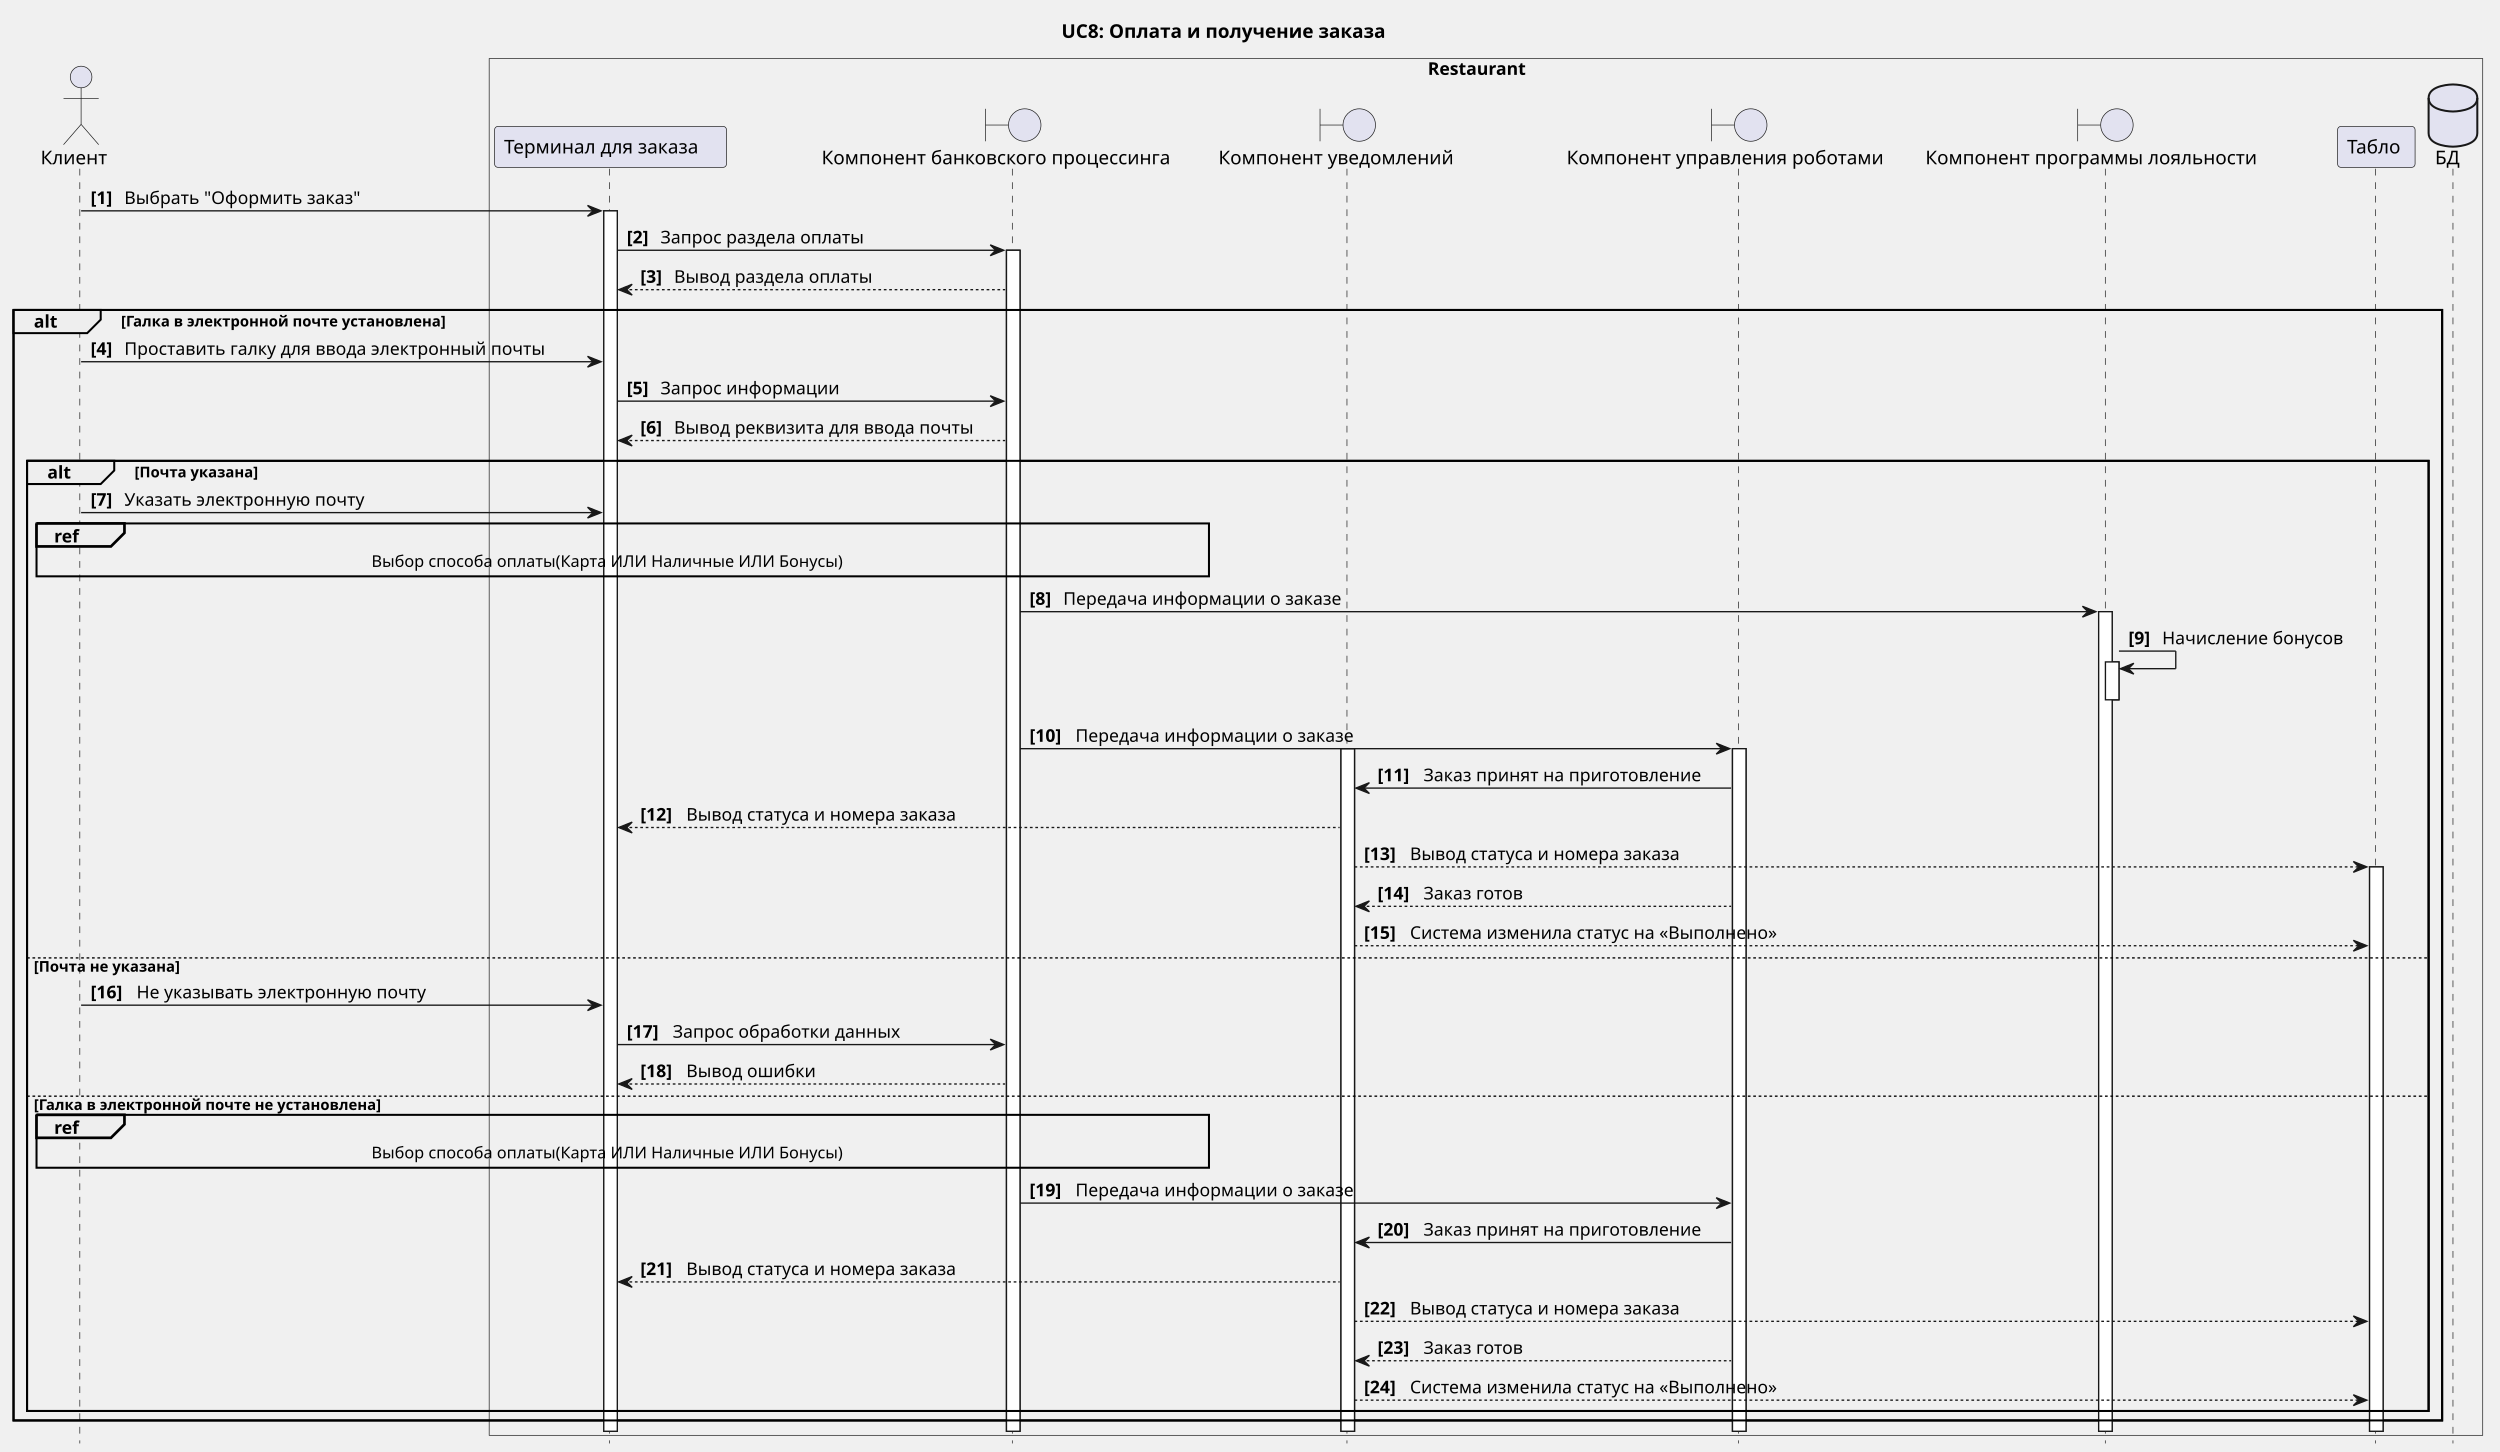
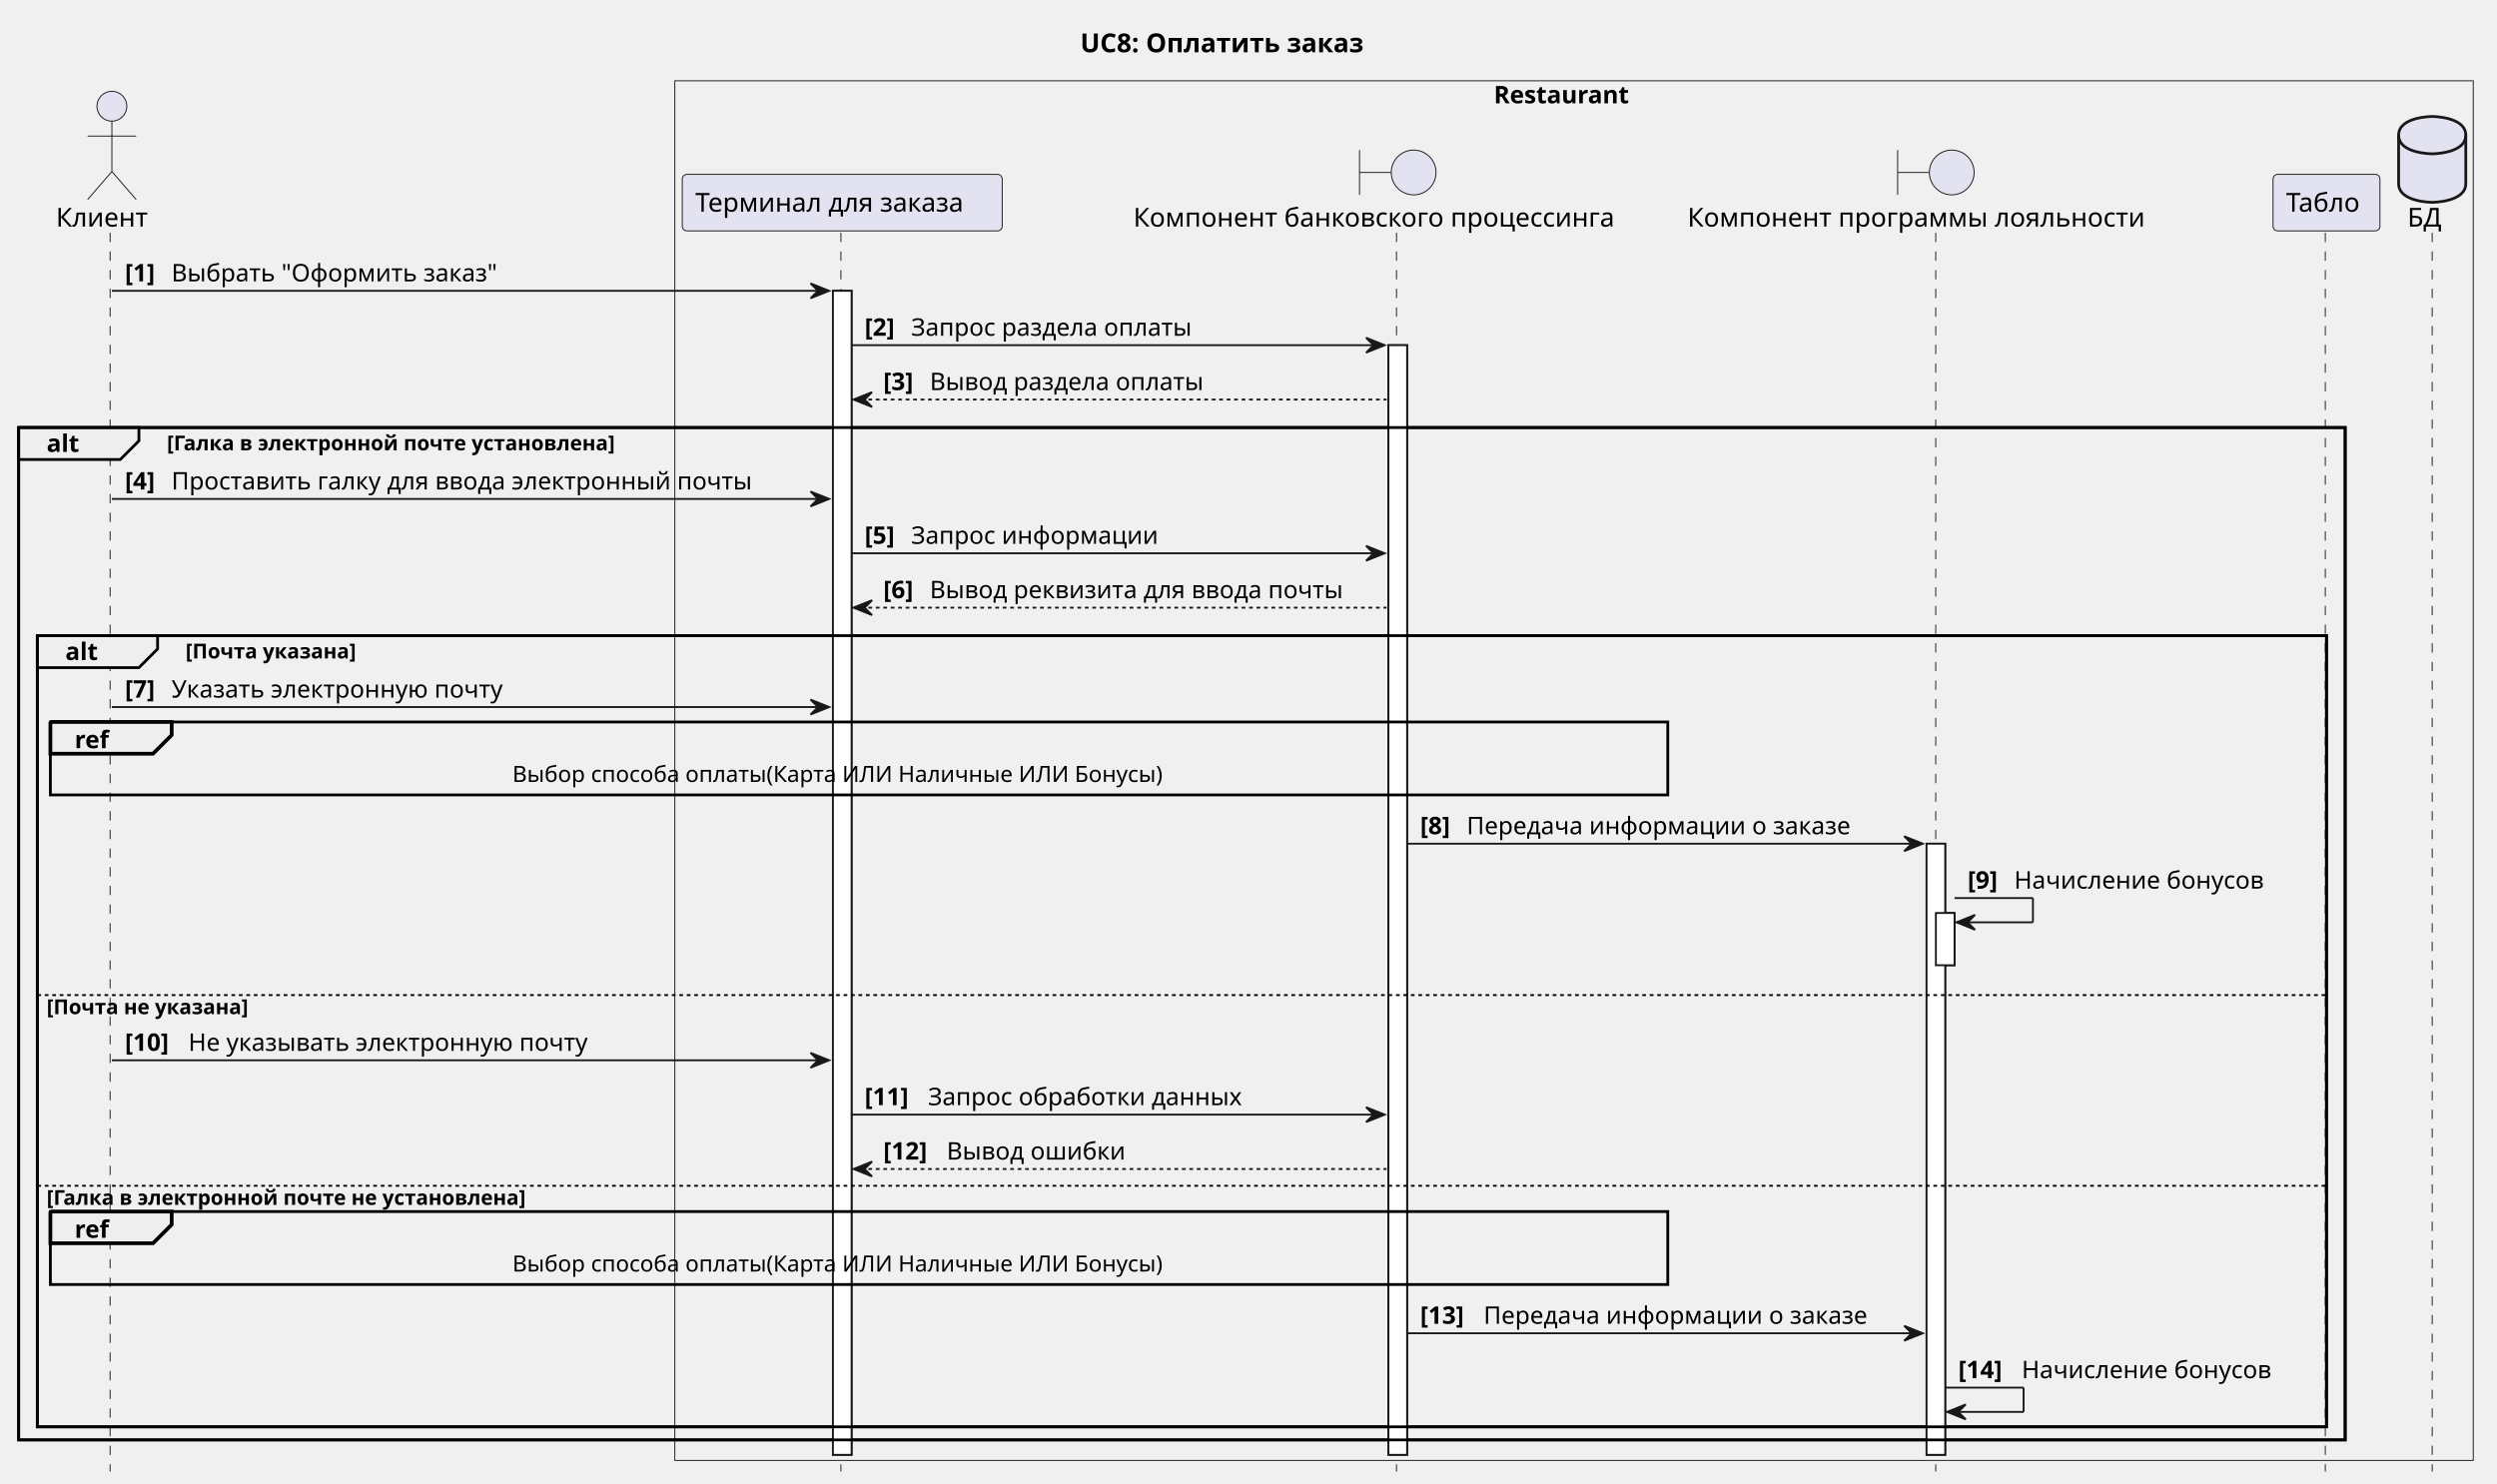
- <svg xmlns="http://www.w3.org/2000/svg" contentStyleType="text/css" height="1073px" preserveAspectRatio="none" style="width:1848px;height:1073px;background:#FFFFFF;" version="1.1" viewBox="0 0 1848 1073" width="1848px" zoomAndPan="magnify">
+ <svg xmlns="http://www.w3.org/2000/svg" contentStyleType="text/css" height="795px" preserveAspectRatio="none" style="width:1338px;height:795px;background:#FFFFFF;" version="1.1" viewBox="0 0 1338 795" width="1338px" zoomAndPan="magnify">
  <defs />
  <g>
-     <text fill="#000000" font-family="sans-serif" font-size="14" font-weight="bold" lengthAdjust="spacing" textLength="265.993" x="784.617" y="27.995">UC8: Оплата и получение заказа</text>
-     <rect fill="none" height="1017.695" style="stroke:#181818;stroke-width:0.5;" width="1473.629" x="361.599" y="43.297" />
-     <text fill="#000000" font-family="sans-serif" font-size="13" font-weight="bold" lengthAdjust="spacing" textLength="81.46" x="1055.421" y="55.364">Restaurant</text>
-     <rect fill="#FFFFFF" height="902.133" style="stroke:#181818;stroke-width:1.0;" width="10" x="446.311" y="155.859" />
-     <rect fill="#FFFFFF" height="873" style="stroke:#181818;stroke-width:1.0;" width="10" x="743.987" y="184.992" />
-     <rect fill="#FFFFFF" height="504.57" style="stroke:#181818;stroke-width:1.0;" width="10" x="991.261" y="553.422" />
-     <rect fill="#FFFFFF" height="504.57" style="stroke:#181818;stroke-width:1.0;" width="10" x="1280.647" y="553.422" />
-     <rect fill="#FFFFFF" height="605.836" style="stroke:#181818;stroke-width:1.0;" width="10" x="1551.33" y="452.156" />
-     <rect fill="#FFFFFF" height="28" style="stroke:#181818;stroke-width:1.0;" width="10" x="1556.33" y="489.289" />
-     <rect fill="#FFFFFF" height="417.172" style="stroke:#181818;stroke-width:1.0;" width="10" x="1751.589" y="640.82" />
-     <rect fill="none" height="820.867" style="stroke:#000000;stroke-width:1.5;" width="1795.228" x="10" y="229.125" />
-     <rect fill="none" height="702.336" style="stroke:#000000;stroke-width:1.5;" width="1775.228" x="20" y="340.656" />
-     <line style="stroke:#181818;stroke-width:0.5;stroke-dasharray:5.0,5.0;" x1="59" x2="59" y1="124.727" y2="1066.992" />
-     <line style="stroke:#181818;stroke-width:0.5;stroke-dasharray:5.0,5.0;" x1="450.599" x2="450.599" y1="124.727" y2="1066.992" />
-     <line style="stroke:#181818;stroke-width:0.5;stroke-dasharray:5.0,5.0;" x1="748.303" x2="748.303" y1="124.727" y2="1066.992" />
-     <line style="stroke:#181818;stroke-width:0.5;stroke-dasharray:5.0,5.0;" x1="995.671" x2="995.671" y1="124.727" y2="1066.992" />
-     <line style="stroke:#181818;stroke-width:0.5;stroke-dasharray:5.0,5.0;" x1="1285.048" x2="1285.048" y1="124.727" y2="1066.992" />
-     <line style="stroke:#181818;stroke-width:0.5;stroke-dasharray:5.0,5.0;" x1="1556.246" x2="1556.246" y1="124.727" y2="1066.992" />
-     <line style="stroke:#181818;stroke-width:0.5;stroke-dasharray:5.0,5.0;" x1="1755.95" x2="1755.95" y1="124.727" y2="1066.992" />
-     <line style="stroke:#181818;stroke-width:0.5;stroke-dasharray:5.0,5.0;" x1="1813.228" x2="1813.228" y1="124.727" y2="1066.992" />
+     <text fill="#000000" font-family="sans-serif" font-size="14" font-weight="bold" lengthAdjust="spacing" textLength="167.562" x="578.857" y="27.995">UC8: Оплатить заказ</text>
+     <rect fill="none" height="739.367" style="stroke:#181818;stroke-width:0.5;" width="963.677" x="361.599" y="43.297" />
+     <text fill="#000000" font-family="sans-serif" font-size="13" font-weight="bold" lengthAdjust="spacing" textLength="81.46" x="800.445" y="55.364">Restaurant</text>
+     <rect fill="#FFFFFF" height="623.805" style="stroke:#181818;stroke-width:1.0;" width="10" x="446.311" y="155.859" />
+     <rect fill="#FFFFFF" height="594.672" style="stroke:#181818;stroke-width:1.0;" width="10" x="743.987" y="184.992" />
+     <rect fill="#FFFFFF" height="327.508" style="stroke:#181818;stroke-width:1.0;" width="10" x="1032.332" y="452.156" />
+     <rect fill="#FFFFFF" height="28" style="stroke:#181818;stroke-width:1.0;" width="10" x="1037.332" y="489.289" />
+     <rect fill="none" height="542.539" style="stroke:#000000;stroke-width:1.5;" width="1246.637" x="10" y="229.125" />
+     <rect fill="none" height="424.008" style="stroke:#000000;stroke-width:1.5;" width="1226.637" x="20" y="340.656" />
+     <line style="stroke:#181818;stroke-width:0.5;stroke-dasharray:5.0,5.0;" x1="59" x2="59" y1="124.727" y2="788.664" />
+     <line style="stroke:#181818;stroke-width:0.5;stroke-dasharray:5.0,5.0;" x1="450.599" x2="450.599" y1="124.727" y2="788.664" />
+     <line style="stroke:#181818;stroke-width:0.5;stroke-dasharray:5.0,5.0;" x1="748.303" x2="748.303" y1="124.727" y2="788.664" />
+     <line style="stroke:#181818;stroke-width:0.5;stroke-dasharray:5.0,5.0;" x1="1037.248" x2="1037.248" y1="124.727" y2="788.664" />
+     <line style="stroke:#181818;stroke-width:0.5;stroke-dasharray:5.0,5.0;" x1="1245.998" x2="1245.998" y1="124.727" y2="788.664" />
+     <line style="stroke:#181818;stroke-width:0.5;stroke-dasharray:5.0,5.0;" x1="1303.276" x2="1303.276" y1="124.727" y2="788.664" />
    <text fill="#000000" font-family="sans-serif" font-size="14" lengthAdjust="spacing" textLength="53.908" x="30" y="121.425">Клиент</text>
    <ellipse cx="59.954" cy="56.93" fill="#E2E2F0" rx="8" ry="8" style="stroke:#181818;stroke-width:0.5;" />
    <path d="M59.954,64.93 L59.954,91.93 M46.954,72.93 L72.954,72.93 M59.954,91.93 L46.954,106.93 M59.954,91.93 L72.954,106.93 " fill="none" style="stroke:#181818;stroke-width:0.5;" />
    <rect fill="#E2E2F0" height="30.297" rx="2.5" ry="2.5" style="stroke:#181818;stroke-width:0.5;" width="171.425" x="365.599" y="93.43" />
    <text fill="#000000" font-family="sans-serif" font-size="14" lengthAdjust="spacing" textLength="157.425" x="372.599" y="113.425">Терминал для заказа</text>
    <text fill="#000000" font-family="sans-serif" font-size="14" lengthAdjust="spacing" textLength="277.368" x="607.303" y="121.425">Компонент банковского процессинга</text>
    <path d="M728.487,80.43 L728.487,104.43 M728.487,92.43 L745.487,92.43 " fill="none" style="stroke:#181818;stroke-width:0.5;" />
    <ellipse cx="757.487" cy="92.43" fill="#E2E2F0" rx="12" ry="12" style="stroke:#181818;stroke-width:0.5;" />
-     <text fill="#000000" font-family="sans-serif" font-size="14" lengthAdjust="spacing" textLength="185.179" x="900.671" y="121.425">Компонент уведомлений</text>
-     <path d="M975.761,80.43 L975.761,104.43 M975.761,92.43 L992.761,92.43 " fill="none" style="stroke:#181818;stroke-width:0.5;" />
-     <ellipse cx="1004.761" cy="92.43" fill="#E2E2F0" rx="12" ry="12" style="stroke:#181818;stroke-width:0.5;" />
-     <text fill="#000000" font-family="sans-serif" font-size="14" lengthAdjust="spacing" textLength="249.197" x="1158.048" y="121.425">Компонент управления роботами</text>
-     <path d="M1265.147,80.43 L1265.147,104.43 M1265.147,92.43 L1282.147,92.43 " fill="none" style="stroke:#181818;stroke-width:0.5;" />
-     <ellipse cx="1294.147" cy="92.43" fill="#E2E2F0" rx="12" ry="12" style="stroke:#181818;stroke-width:0.5;" />
-     <text fill="#000000" font-family="sans-serif" font-size="14" lengthAdjust="spacing" textLength="260.169" x="1423.246" y="121.425">Компонент программы лояльности</text>
-     <path d="M1535.83,80.43 L1535.83,104.43 M1535.83,92.43 L1552.83,92.43 " fill="none" style="stroke:#181818;stroke-width:0.5;" />
-     <ellipse cx="1564.83" cy="92.43" fill="#E2E2F0" rx="12" ry="12" style="stroke:#181818;stroke-width:0.5;" />
-     <rect fill="#E2E2F0" height="30.297" rx="2.5" ry="2.5" style="stroke:#181818;stroke-width:0.5;" width="57.278" x="1727.95" y="93.43" />
-     <text fill="#000000" font-family="sans-serif" font-size="14" lengthAdjust="spacing" textLength="43.278" x="1734.95" y="113.425">Табло</text>
-     <text fill="#000000" font-family="sans-serif" font-size="14" lengthAdjust="spacing" textLength="20.542" x="1799.957" y="121.425">БД</text>
-     <path d="M1795.228,72.43 C1795.228,62.43 1813.228,62.43 1813.228,62.43 C1813.228,62.43 1831.228,62.43 1831.228,72.43 L1831.228,98.43 C1831.228,108.43 1813.228,108.43 1813.228,108.43 C1813.228,108.43 1795.228,108.43 1795.228,98.43 L1795.228,72.43 " fill="#E2E2F0" style="stroke:#181818;stroke-width:1.5;" />
-     <path d="M1795.228,72.43 C1795.228,82.43 1813.228,82.43 1813.228,82.43 C1813.228,82.43 1831.228,82.43 1831.228,72.43 " fill="none" style="stroke:#181818;stroke-width:1.5;" />
-     <rect fill="#FFFFFF" height="902.133" style="stroke:#181818;stroke-width:1.0;" width="10" x="446.311" y="155.859" />
-     <rect fill="#FFFFFF" height="873" style="stroke:#181818;stroke-width:1.0;" width="10" x="743.987" y="184.992" />
-     <rect fill="#FFFFFF" height="504.57" style="stroke:#181818;stroke-width:1.0;" width="10" x="991.261" y="553.422" />
-     <rect fill="#FFFFFF" height="504.57" style="stroke:#181818;stroke-width:1.0;" width="10" x="1280.647" y="553.422" />
-     <rect fill="#FFFFFF" height="605.836" style="stroke:#181818;stroke-width:1.0;" width="10" x="1551.33" y="452.156" />
-     <rect fill="#FFFFFF" height="28" style="stroke:#181818;stroke-width:1.0;" width="10" x="1556.33" y="489.289" />
-     <rect fill="#FFFFFF" height="417.172" style="stroke:#181818;stroke-width:1.0;" width="10" x="1751.589" y="640.82" />
+     <text fill="#000000" font-family="sans-serif" font-size="14" lengthAdjust="spacing" textLength="260.169" x="904.248" y="121.425">Компонент программы лояльности</text>
+     <path d="M1016.832,80.43 L1016.832,104.43 M1016.832,92.43 L1033.832,92.43 " fill="none" style="stroke:#181818;stroke-width:0.5;" />
+     <ellipse cx="1045.832" cy="92.43" fill="#E2E2F0" rx="12" ry="12" style="stroke:#181818;stroke-width:0.5;" />
+     <rect fill="#E2E2F0" height="30.297" rx="2.5" ry="2.5" style="stroke:#181818;stroke-width:0.5;" width="57.278" x="1217.998" y="93.43" />
+     <text fill="#000000" font-family="sans-serif" font-size="14" lengthAdjust="spacing" textLength="43.278" x="1224.998" y="113.425">Табло</text>
+     <text fill="#000000" font-family="sans-serif" font-size="14" lengthAdjust="spacing" textLength="20.542" x="1290.005" y="121.425">БД</text>
+     <path d="M1285.276,72.43 C1285.276,62.43 1303.276,62.43 1303.276,62.43 C1303.276,62.43 1321.276,62.43 1321.276,72.43 L1321.276,98.43 C1321.276,108.43 1303.276,108.43 1303.276,108.43 C1303.276,108.43 1285.276,108.43 1285.276,98.43 L1285.276,72.43 " fill="#E2E2F0" style="stroke:#181818;stroke-width:1.5;" />
+     <path d="M1285.276,72.43 C1285.276,82.43 1303.276,82.43 1303.276,82.43 C1303.276,82.43 1321.276,82.43 1321.276,72.43 " fill="none" style="stroke:#181818;stroke-width:1.5;" />
+     <rect fill="#FFFFFF" height="623.805" style="stroke:#181818;stroke-width:1.0;" width="10" x="446.311" y="155.859" />
+     <rect fill="#FFFFFF" height="594.672" style="stroke:#181818;stroke-width:1.0;" width="10" x="743.987" y="184.992" />
+     <rect fill="#FFFFFF" height="327.508" style="stroke:#181818;stroke-width:1.0;" width="10" x="1032.332" y="452.156" />
+     <rect fill="#FFFFFF" height="28" style="stroke:#181818;stroke-width:1.0;" width="10" x="1037.332" y="489.289" />
    <polygon fill="#181818" points="434.311,151.859,444.311,155.859,434.311,159.859,438.311,155.859" style="stroke:#181818;stroke-width:1.0;" />
    <line style="stroke:#181818;stroke-width:1.0;" x1="59.954" x2="440.311" y1="155.859" y2="155.859" />
    <text fill="#000000" font-family="sans-serif" font-size="13" font-weight="bold" lengthAdjust="spacing" textLength="20.928" x="66.954" y="150.793">[1]</text>
    <text fill="#000000" font-family="sans-serif" font-size="13" lengthAdjust="spacing" textLength="187.529" x="91.882" y="150.793">Выбрать "Оформить заказ"</text>
    <polygon fill="#181818" points="731.987,180.992,741.987,184.992,731.987,188.992,735.987,184.992" style="stroke:#181818;stroke-width:1.0;" />
    <line style="stroke:#181818;stroke-width:1.0;" x1="456.311" x2="737.987" y1="184.992" y2="184.992" />
    <text fill="#000000" font-family="sans-serif" font-size="13" font-weight="bold" lengthAdjust="spacing" textLength="20.928" x="463.311" y="179.926">[2]</text>
    <text fill="#000000" font-family="sans-serif" font-size="13" lengthAdjust="spacing" textLength="163.376" x="488.239" y="179.926">Запрос раздела оплаты</text>
    <polygon fill="#181818" points="467.311,210.125,457.311,214.125,467.311,218.125,463.311,214.125" style="stroke:#181818;stroke-width:1.0;" />
    <line style="stroke:#181818;stroke-width:1.0;stroke-dasharray:2.0,2.0;" x1="461.311" x2="742.987" y1="214.125" y2="214.125" />
    <text fill="#000000" font-family="sans-serif" font-size="13" font-weight="bold" lengthAdjust="spacing" textLength="20.928" x="473.311" y="209.059">[3]</text>
    <text fill="#000000" font-family="sans-serif" font-size="13" lengthAdjust="spacing" textLength="159.009" x="498.239" y="209.059">Вывод раздела оплаты</text>
    <path d="M10,229.125 L74.443,229.125 L74.443,236.258 L64.443,246.258 L10,246.258 L10,229.125 " fill="#EEEEEE" style="stroke:#000000;stroke-width:1.5;" />
-     <rect fill="none" height="820.867" style="stroke:#000000;stroke-width:1.5;" width="1795.228" x="10" y="229.125" />
+     <rect fill="none" height="542.539" style="stroke:#000000;stroke-width:1.5;" width="1246.637" x="10" y="229.125" />
    <text fill="#000000" font-family="sans-serif" font-size="13" font-weight="bold" lengthAdjust="spacing" textLength="19.443" x="25" y="242.192">alt</text>
    <text fill="#000000" font-family="sans-serif" font-size="11" font-weight="bold" lengthAdjust="spacing" textLength="268.179" x="89.443" y="241.335">[Галка в электронной почте установлена]</text>
    <polygon fill="#181818" points="434.311,263.391,444.311,267.391,434.311,271.391,438.311,267.391" style="stroke:#181818;stroke-width:1.0;" />
    <line style="stroke:#181818;stroke-width:1.0;" x1="59.954" x2="440.311" y1="267.391" y2="267.391" />
    <text fill="#000000" font-family="sans-serif" font-size="13" font-weight="bold" lengthAdjust="spacing" textLength="20.928" x="66.954" y="262.325">[4]</text>
    <text fill="#000000" font-family="sans-serif" font-size="13" lengthAdjust="spacing" textLength="337.429" x="91.882" y="262.325">Проставить галку для ввода электронный почты</text>
    <polygon fill="#181818" points="731.987,292.523,741.987,296.523,731.987,300.523,735.987,296.523" style="stroke:#181818;stroke-width:1.0;" />
    <line style="stroke:#181818;stroke-width:1.0;" x1="456.311" x2="737.987" y1="296.523" y2="296.523" />
    <text fill="#000000" font-family="sans-serif" font-size="13" font-weight="bold" lengthAdjust="spacing" textLength="20.928" x="463.311" y="291.457">[5]</text>
    <text fill="#000000" font-family="sans-serif" font-size="13" lengthAdjust="spacing" textLength="140.074" x="488.239" y="291.457">Запрос информации</text>
    <polygon fill="#181818" points="467.311,321.656,457.311,325.656,467.311,329.656,463.311,325.656" style="stroke:#181818;stroke-width:1.0;" />
    <line style="stroke:#181818;stroke-width:1.0;stroke-dasharray:2.0,2.0;" x1="461.311" x2="742.987" y1="325.656" y2="325.656" />
    <text fill="#000000" font-family="sans-serif" font-size="13" font-weight="bold" lengthAdjust="spacing" textLength="20.928" x="473.311" y="320.59">[6]</text>
    <text fill="#000000" font-family="sans-serif" font-size="13" lengthAdjust="spacing" textLength="238.748" x="498.239" y="320.59">Вывод реквизита для ввода почты</text>
    <path d="M20,340.656 L84.443,340.656 L84.443,347.789 L74.443,357.789 L20,357.789 L20,340.656 " fill="#EEEEEE" style="stroke:#000000;stroke-width:1.5;" />
-     <rect fill="none" height="702.336" style="stroke:#000000;stroke-width:1.5;" width="1775.228" x="20" y="340.656" />
+     <rect fill="none" height="424.008" style="stroke:#000000;stroke-width:1.5;" width="1226.637" x="20" y="340.656" />
    <text fill="#000000" font-family="sans-serif" font-size="13" font-weight="bold" lengthAdjust="spacing" textLength="19.443" x="35" y="353.723">alt</text>
    <text fill="#000000" font-family="sans-serif" font-size="11" font-weight="bold" lengthAdjust="spacing" textLength="102.894" x="99.443" y="352.867">[Почта указана]</text>
    <polygon fill="#181818" points="434.311,374.922,444.311,378.922,434.311,382.922,438.311,378.922" style="stroke:#181818;stroke-width:1.0;" />
    <line style="stroke:#181818;stroke-width:1.0;" x1="59.954" x2="440.311" y1="378.922" y2="378.922" />
    <text fill="#000000" font-family="sans-serif" font-size="13" font-weight="bold" lengthAdjust="spacing" textLength="20.928" x="66.954" y="373.856">[7]</text>
    <text fill="#000000" font-family="sans-serif" font-size="13" lengthAdjust="spacing" textLength="192.226" x="91.882" y="373.856">Указать электронную почту</text>
    <rect fill="none" height="39.102" style="stroke:#000000;stroke-width:1.5;" width="866.671" x="27" y="386.922" />
    <path d="M27,386.922 L92,386.922 L92,393.922 L82,403.922 L27,403.922 L27,386.922 " fill="#EEEEEE" style="stroke:#000000;stroke-width:2.0;" />
    <text fill="#000000" font-family="sans-serif" font-size="13" font-weight="bold" lengthAdjust="spacing" textLength="20.884" x="40" y="400.989">ref</text>
    <text fill="#000000" font-family="sans-serif" font-size="12" lengthAdjust="spacing" textLength="371.49" x="274.591" y="419.06">Выбор способа оплаты(Карта ИЛИ Наличные ИЛИ Бонусы)</text>
-     <polygon fill="#181818" points="1539.33,448.156,1549.33,452.156,1539.33,456.156,1543.33,452.156" style="stroke:#181818;stroke-width:1.0;" />
-     <line style="stroke:#181818;stroke-width:1.0;" x1="753.987" x2="1545.33" y1="452.156" y2="452.156" />
+     <polygon fill="#181818" points="1020.332,448.156,1030.332,452.156,1020.332,456.156,1024.332,452.156" style="stroke:#181818;stroke-width:1.0;" />
+     <line style="stroke:#181818;stroke-width:1.0;" x1="753.987" x2="1026.332" y1="452.156" y2="452.156" />
    <text fill="#000000" font-family="sans-serif" font-size="13" font-weight="bold" lengthAdjust="spacing" textLength="20.928" x="760.987" y="447.09">[8]</text>
    <text fill="#000000" font-family="sans-serif" font-size="13" lengthAdjust="spacing" textLength="220.372" x="785.915" y="447.09">Передача информации о заказе</text>
-     <line style="stroke:#181818;stroke-width:1.0;" x1="1566.33" x2="1608.33" y1="481.289" y2="481.289" />
-     <line style="stroke:#181818;stroke-width:1.0;" x1="1608.33" x2="1608.33" y1="481.289" y2="494.289" />
-     <line style="stroke:#181818;stroke-width:1.0;" x1="1567.33" x2="1608.33" y1="494.289" y2="494.289" />
-     <polygon fill="#181818" points="1577.33,490.289,1567.33,494.289,1577.33,498.289,1573.33,494.289" style="stroke:#181818;stroke-width:1.0;" />
-     <text fill="#000000" font-family="sans-serif" font-size="13" font-weight="bold" lengthAdjust="spacing" textLength="20.928" x="1573.33" y="476.223">[9]</text>
-     <text fill="#000000" font-family="sans-serif" font-size="13" lengthAdjust="spacing" textLength="141.331" x="1598.258" y="476.223">Начисление бонусов</text>
-     <polygon fill="#181818" points="1268.647,549.422,1278.647,553.422,1268.647,557.422,1272.647,553.422" style="stroke:#181818;stroke-width:1.0;" />
-     <line style="stroke:#181818;stroke-width:1.0;" x1="753.987" x2="1274.647" y1="553.422" y2="553.422" />
-     <text fill="#000000" font-family="sans-serif" font-size="13" font-weight="bold" lengthAdjust="spacing" textLength="29.974" x="760.987" y="548.356">[10]</text>
-     <text fill="#000000" font-family="sans-serif" font-size="13" lengthAdjust="spacing" textLength="220.372" x="794.961" y="548.356">Передача информации о заказе</text>
-     <polygon fill="#181818" points="1012.261,578.555,1002.261,582.555,1012.261,586.555,1008.261,582.555" style="stroke:#181818;stroke-width:1.0;" />
-     <line style="stroke:#181818;stroke-width:1.0;" x1="1006.261" x2="1279.647" y1="582.555" y2="582.555" />
-     <text fill="#000000" font-family="sans-serif" font-size="13" font-weight="bold" lengthAdjust="spacing" textLength="29.974" x="1018.261" y="577.489">[11]</text>
-     <text fill="#000000" font-family="sans-serif" font-size="13" lengthAdjust="spacing" textLength="221.413" x="1052.234" y="577.489">Заказ принят на приготовление</text>
-     <polygon fill="#181818" points="467.311,607.688,457.311,611.688,467.311,615.688,463.311,611.688" style="stroke:#181818;stroke-width:1.0;" />
-     <line style="stroke:#181818;stroke-width:1.0;stroke-dasharray:2.0,2.0;" x1="461.311" x2="990.261" y1="611.688" y2="611.688" />
-     <text fill="#000000" font-family="sans-serif" font-size="13" font-weight="bold" lengthAdjust="spacing" textLength="29.974" x="473.311" y="606.622">[12]</text>
-     <text fill="#000000" font-family="sans-serif" font-size="13" lengthAdjust="spacing" textLength="217.883" x="507.285" y="606.622">Вывод статуса и номера заказа</text>
-     <polygon fill="#181818" points="1739.589,636.82,1749.589,640.82,1739.589,644.82,1743.589,640.82" style="stroke:#181818;stroke-width:1.0;" />
-     <line style="stroke:#181818;stroke-width:1.0;stroke-dasharray:2.0,2.0;" x1="1001.261" x2="1745.589" y1="640.82" y2="640.82" />
-     <text fill="#000000" font-family="sans-serif" font-size="13" font-weight="bold" lengthAdjust="spacing" textLength="29.974" x="1008.261" y="635.754">[13]</text>
-     <text fill="#000000" font-family="sans-serif" font-size="13" lengthAdjust="spacing" textLength="217.883" x="1042.234" y="635.754">Вывод статуса и номера заказа</text>
-     <polygon fill="#181818" points="1012.261,665.953,1002.261,669.953,1012.261,673.953,1008.261,669.953" style="stroke:#181818;stroke-width:1.0;" />
-     <line style="stroke:#181818;stroke-width:1.0;stroke-dasharray:2.0,2.0;" x1="1006.261" x2="1279.647" y1="669.953" y2="669.953" />
-     <text fill="#000000" font-family="sans-serif" font-size="13" font-weight="bold" lengthAdjust="spacing" textLength="29.974" x="1018.261" y="664.887">[14]</text>
-     <text fill="#000000" font-family="sans-serif" font-size="13" lengthAdjust="spacing" textLength="81.136" x="1052.234" y="664.887">Заказ готов</text>
-     <polygon fill="#181818" points="1739.589,695.086,1749.589,699.086,1739.589,703.086,1743.589,699.086" style="stroke:#181818;stroke-width:1.0;" />
-     <line style="stroke:#181818;stroke-width:1.0;stroke-dasharray:2.0,2.0;" x1="1001.261" x2="1745.589" y1="699.086" y2="699.086" />
-     <text fill="#000000" font-family="sans-serif" font-size="13" font-weight="bold" lengthAdjust="spacing" textLength="29.974" x="1008.261" y="694.02">[15]</text>
-     <text fill="#000000" font-family="sans-serif" font-size="13" lengthAdjust="spacing" textLength="295.306" x="1042.234" y="694.02">Система изменила статус на «Выполнено»</text>
-     <line style="stroke:#000000;stroke-width:1.0;stroke-dasharray:2.0,2.0;" x1="20" x2="1795.228" y1="708.086" y2="708.086" />
-     <text fill="#000000" font-family="sans-serif" font-size="11" font-weight="bold" lengthAdjust="spacing" textLength="121.784" x="25" y="718.296">[Почта не указана]</text>
-     <polygon fill="#181818" points="434.311,739.023,444.311,743.023,434.311,747.023,438.311,743.023" style="stroke:#181818;stroke-width:1.0;" />
-     <line style="stroke:#181818;stroke-width:1.0;" x1="59.954" x2="440.311" y1="743.023" y2="743.023" />
-     <text fill="#000000" font-family="sans-serif" font-size="13" font-weight="bold" lengthAdjust="spacing" textLength="29.974" x="66.954" y="737.957">[16]</text>
-     <text fill="#000000" font-family="sans-serif" font-size="13" lengthAdjust="spacing" textLength="231.829" x="100.928" y="737.957">Не указывать электронную почту</text>
-     <polygon fill="#181818" points="731.987,768.156,741.987,772.156,731.987,776.156,735.987,772.156" style="stroke:#181818;stroke-width:1.0;" />
-     <line style="stroke:#181818;stroke-width:1.0;" x1="456.311" x2="737.987" y1="772.156" y2="772.156" />
-     <text fill="#000000" font-family="sans-serif" font-size="13" font-weight="bold" lengthAdjust="spacing" textLength="29.974" x="463.311" y="767.09">[17]</text>
-     <text fill="#000000" font-family="sans-serif" font-size="13" lengthAdjust="spacing" textLength="180.362" x="497.285" y="767.09">Запрос обработки данных</text>
-     <polygon fill="#181818" points="467.311,797.289,457.311,801.289,467.311,805.289,463.311,801.289" style="stroke:#181818;stroke-width:1.0;" />
-     <line style="stroke:#181818;stroke-width:1.0;stroke-dasharray:2.0,2.0;" x1="461.311" x2="742.987" y1="801.289" y2="801.289" />
-     <text fill="#000000" font-family="sans-serif" font-size="13" font-weight="bold" lengthAdjust="spacing" textLength="29.974" x="473.311" y="796.223">[18]</text>
-     <text fill="#000000" font-family="sans-serif" font-size="13" lengthAdjust="spacing" textLength="100.534" x="507.285" y="796.223">Вывод ошибки</text>
-     <line style="stroke:#000000;stroke-width:1.0;stroke-dasharray:2.0,2.0;" x1="20" x2="1795.228" y1="810.289" y2="810.289" />
-     <text fill="#000000" font-family="sans-serif" font-size="11" font-weight="bold" lengthAdjust="spacing" textLength="287.069" x="25" y="820.5">[Галка в электронной почте не установлена]</text>
-     <rect fill="none" height="39.102" style="stroke:#000000;stroke-width:1.5;" width="866.671" x="27" y="824.094" />
-     <path d="M27,824.094 L92,824.094 L92,831.094 L82,841.094 L27,841.094 L27,824.094 " fill="#EEEEEE" style="stroke:#000000;stroke-width:2.0;" />
-     <text fill="#000000" font-family="sans-serif" font-size="13" font-weight="bold" lengthAdjust="spacing" textLength="20.884" x="40" y="838.161">ref</text>
-     <text fill="#000000" font-family="sans-serif" font-size="12" lengthAdjust="spacing" textLength="371.49" x="274.591" y="856.232">Выбор способа оплаты(Карта ИЛИ Наличные ИЛИ Бонусы)</text>
-     <polygon fill="#181818" points="1268.647,885.328,1278.647,889.328,1268.647,893.328,1272.647,889.328" style="stroke:#181818;stroke-width:1.0;" />
-     <line style="stroke:#181818;stroke-width:1.0;" x1="753.987" x2="1274.647" y1="889.328" y2="889.328" />
-     <text fill="#000000" font-family="sans-serif" font-size="13" font-weight="bold" lengthAdjust="spacing" textLength="29.974" x="760.987" y="884.262">[19]</text>
-     <text fill="#000000" font-family="sans-serif" font-size="13" lengthAdjust="spacing" textLength="220.372" x="794.961" y="884.262">Передача информации о заказе</text>
-     <polygon fill="#181818" points="1012.261,914.461,1002.261,918.461,1012.261,922.461,1008.261,918.461" style="stroke:#181818;stroke-width:1.0;" />
-     <line style="stroke:#181818;stroke-width:1.0;" x1="1006.261" x2="1279.647" y1="918.461" y2="918.461" />
-     <text fill="#000000" font-family="sans-serif" font-size="13" font-weight="bold" lengthAdjust="spacing" textLength="29.974" x="1018.261" y="913.395">[20]</text>
-     <text fill="#000000" font-family="sans-serif" font-size="13" lengthAdjust="spacing" textLength="221.413" x="1052.234" y="913.395">Заказ принят на приготовление</text>
-     <polygon fill="#181818" points="467.311,943.594,457.311,947.594,467.311,951.594,463.311,947.594" style="stroke:#181818;stroke-width:1.0;" />
-     <line style="stroke:#181818;stroke-width:1.0;stroke-dasharray:2.0,2.0;" x1="461.311" x2="990.261" y1="947.594" y2="947.594" />
-     <text fill="#000000" font-family="sans-serif" font-size="13" font-weight="bold" lengthAdjust="spacing" textLength="29.974" x="473.311" y="942.528">[21]</text>
-     <text fill="#000000" font-family="sans-serif" font-size="13" lengthAdjust="spacing" textLength="217.883" x="507.285" y="942.528">Вывод статуса и номера заказа</text>
-     <polygon fill="#181818" points="1739.589,972.727,1749.589,976.727,1739.589,980.727,1743.589,976.727" style="stroke:#181818;stroke-width:1.0;" />
-     <line style="stroke:#181818;stroke-width:1.0;stroke-dasharray:2.0,2.0;" x1="1001.261" x2="1745.589" y1="976.727" y2="976.727" />
-     <text fill="#000000" font-family="sans-serif" font-size="13" font-weight="bold" lengthAdjust="spacing" textLength="29.974" x="1008.261" y="971.661">[22]</text>
-     <text fill="#000000" font-family="sans-serif" font-size="13" lengthAdjust="spacing" textLength="217.883" x="1042.234" y="971.661">Вывод статуса и номера заказа</text>
-     <polygon fill="#181818" points="1012.261,1001.859,1002.261,1005.859,1012.261,1009.859,1008.261,1005.859" style="stroke:#181818;stroke-width:1.0;" />
-     <line style="stroke:#181818;stroke-width:1.0;stroke-dasharray:2.0,2.0;" x1="1006.261" x2="1279.647" y1="1005.859" y2="1005.859" />
-     <text fill="#000000" font-family="sans-serif" font-size="13" font-weight="bold" lengthAdjust="spacing" textLength="29.974" x="1018.261" y="1000.793">[23]</text>
-     <text fill="#000000" font-family="sans-serif" font-size="13" lengthAdjust="spacing" textLength="81.136" x="1052.234" y="1000.793">Заказ готов</text>
-     <polygon fill="#181818" points="1739.589,1030.992,1749.589,1034.992,1739.589,1038.992,1743.589,1034.992" style="stroke:#181818;stroke-width:1.0;" />
-     <line style="stroke:#181818;stroke-width:1.0;stroke-dasharray:2.0,2.0;" x1="1001.261" x2="1745.589" y1="1034.992" y2="1034.992" />
-     <text fill="#000000" font-family="sans-serif" font-size="13" font-weight="bold" lengthAdjust="spacing" textLength="29.974" x="1008.261" y="1029.926">[24]</text>
-     <text fill="#000000" font-family="sans-serif" font-size="13" lengthAdjust="spacing" textLength="295.306" x="1042.234" y="1029.926">Система изменила статус на «Выполнено»</text>
+     <line style="stroke:#181818;stroke-width:1.0;" x1="1047.332" x2="1089.332" y1="481.289" y2="481.289" />
+     <line style="stroke:#181818;stroke-width:1.0;" x1="1089.332" x2="1089.332" y1="481.289" y2="494.289" />
+     <line style="stroke:#181818;stroke-width:1.0;" x1="1048.332" x2="1089.332" y1="494.289" y2="494.289" />
+     <polygon fill="#181818" points="1058.332,490.289,1048.332,494.289,1058.332,498.289,1054.332,494.289" style="stroke:#181818;stroke-width:1.0;" />
+     <text fill="#000000" font-family="sans-serif" font-size="13" font-weight="bold" lengthAdjust="spacing" textLength="20.928" x="1054.332" y="476.223">[9]</text>
+     <text fill="#000000" font-family="sans-serif" font-size="13" lengthAdjust="spacing" textLength="141.331" x="1079.261" y="476.223">Начисление бонусов</text>
+     <line style="stroke:#000000;stroke-width:1.0;stroke-dasharray:2.0,2.0;" x1="20" x2="1246.637" y1="533.289" y2="533.289" />
+     <text fill="#000000" font-family="sans-serif" font-size="11" font-weight="bold" lengthAdjust="spacing" textLength="121.784" x="25" y="543.5">[Почта не указана]</text>
+     <polygon fill="#181818" points="434.311,564.227,444.311,568.227,434.311,572.227,438.311,568.227" style="stroke:#181818;stroke-width:1.0;" />
+     <line style="stroke:#181818;stroke-width:1.0;" x1="59.954" x2="440.311" y1="568.227" y2="568.227" />
+     <text fill="#000000" font-family="sans-serif" font-size="13" font-weight="bold" lengthAdjust="spacing" textLength="29.974" x="66.954" y="563.161">[10]</text>
+     <text fill="#000000" font-family="sans-serif" font-size="13" lengthAdjust="spacing" textLength="231.829" x="100.928" y="563.161">Не указывать электронную почту</text>
+     <polygon fill="#181818" points="731.987,593.359,741.987,597.359,731.987,601.359,735.987,597.359" style="stroke:#181818;stroke-width:1.0;" />
+     <line style="stroke:#181818;stroke-width:1.0;" x1="456.311" x2="737.987" y1="597.359" y2="597.359" />
+     <text fill="#000000" font-family="sans-serif" font-size="13" font-weight="bold" lengthAdjust="spacing" textLength="29.974" x="463.311" y="592.293">[11]</text>
+     <text fill="#000000" font-family="sans-serif" font-size="13" lengthAdjust="spacing" textLength="180.362" x="497.285" y="592.293">Запрос обработки данных</text>
+     <polygon fill="#181818" points="467.311,622.492,457.311,626.492,467.311,630.492,463.311,626.492" style="stroke:#181818;stroke-width:1.0;" />
+     <line style="stroke:#181818;stroke-width:1.0;stroke-dasharray:2.0,2.0;" x1="461.311" x2="742.987" y1="626.492" y2="626.492" />
+     <text fill="#000000" font-family="sans-serif" font-size="13" font-weight="bold" lengthAdjust="spacing" textLength="29.974" x="473.311" y="621.426">[12]</text>
+     <text fill="#000000" font-family="sans-serif" font-size="13" lengthAdjust="spacing" textLength="100.534" x="507.285" y="621.426">Вывод ошибки</text>
+     <line style="stroke:#000000;stroke-width:1.0;stroke-dasharray:2.0,2.0;" x1="20" x2="1246.637" y1="635.492" y2="635.492" />
+     <text fill="#000000" font-family="sans-serif" font-size="11" font-weight="bold" lengthAdjust="spacing" textLength="287.069" x="25" y="645.703">[Галка в электронной почте не установлена]</text>
+     <rect fill="none" height="39.102" style="stroke:#000000;stroke-width:1.5;" width="866.671" x="27" y="649.297" />
+     <path d="M27,649.297 L92,649.297 L92,656.297 L82,666.297 L27,666.297 L27,649.297 " fill="#EEEEEE" style="stroke:#000000;stroke-width:2.0;" />
+     <text fill="#000000" font-family="sans-serif" font-size="13" font-weight="bold" lengthAdjust="spacing" textLength="20.884" x="40" y="663.364">ref</text>
+     <text fill="#000000" font-family="sans-serif" font-size="12" lengthAdjust="spacing" textLength="371.49" x="274.591" y="681.436">Выбор способа оплаты(Карта ИЛИ Наличные ИЛИ Бонусы)</text>
+     <polygon fill="#181818" points="1020.332,710.531,1030.332,714.531,1020.332,718.531,1024.332,714.531" style="stroke:#181818;stroke-width:1.0;" />
+     <line style="stroke:#181818;stroke-width:1.0;" x1="753.987" x2="1026.332" y1="714.531" y2="714.531" />
+     <text fill="#000000" font-family="sans-serif" font-size="13" font-weight="bold" lengthAdjust="spacing" textLength="29.974" x="760.987" y="709.465">[13]</text>
+     <text fill="#000000" font-family="sans-serif" font-size="13" lengthAdjust="spacing" textLength="220.372" x="794.961" y="709.465">Передача информации о заказе</text>
+     <line style="stroke:#181818;stroke-width:1.0;" x1="1042.332" x2="1084.332" y1="743.664" y2="743.664" />
+     <line style="stroke:#181818;stroke-width:1.0;" x1="1084.332" x2="1084.332" y1="743.664" y2="756.664" />
+     <line style="stroke:#181818;stroke-width:1.0;" x1="1043.332" x2="1084.332" y1="756.664" y2="756.664" />
+     <polygon fill="#181818" points="1053.332,752.664,1043.332,756.664,1053.332,760.664,1049.332,756.664" style="stroke:#181818;stroke-width:1.0;" />
+     <text fill="#000000" font-family="sans-serif" font-size="13" font-weight="bold" lengthAdjust="spacing" textLength="29.974" x="1049.332" y="738.598">[14]</text>
+     <text fill="#000000" font-family="sans-serif" font-size="13" lengthAdjust="spacing" textLength="141.331" x="1083.306" y="738.598">Начисление бонусов</text>
  </g>
</svg>
